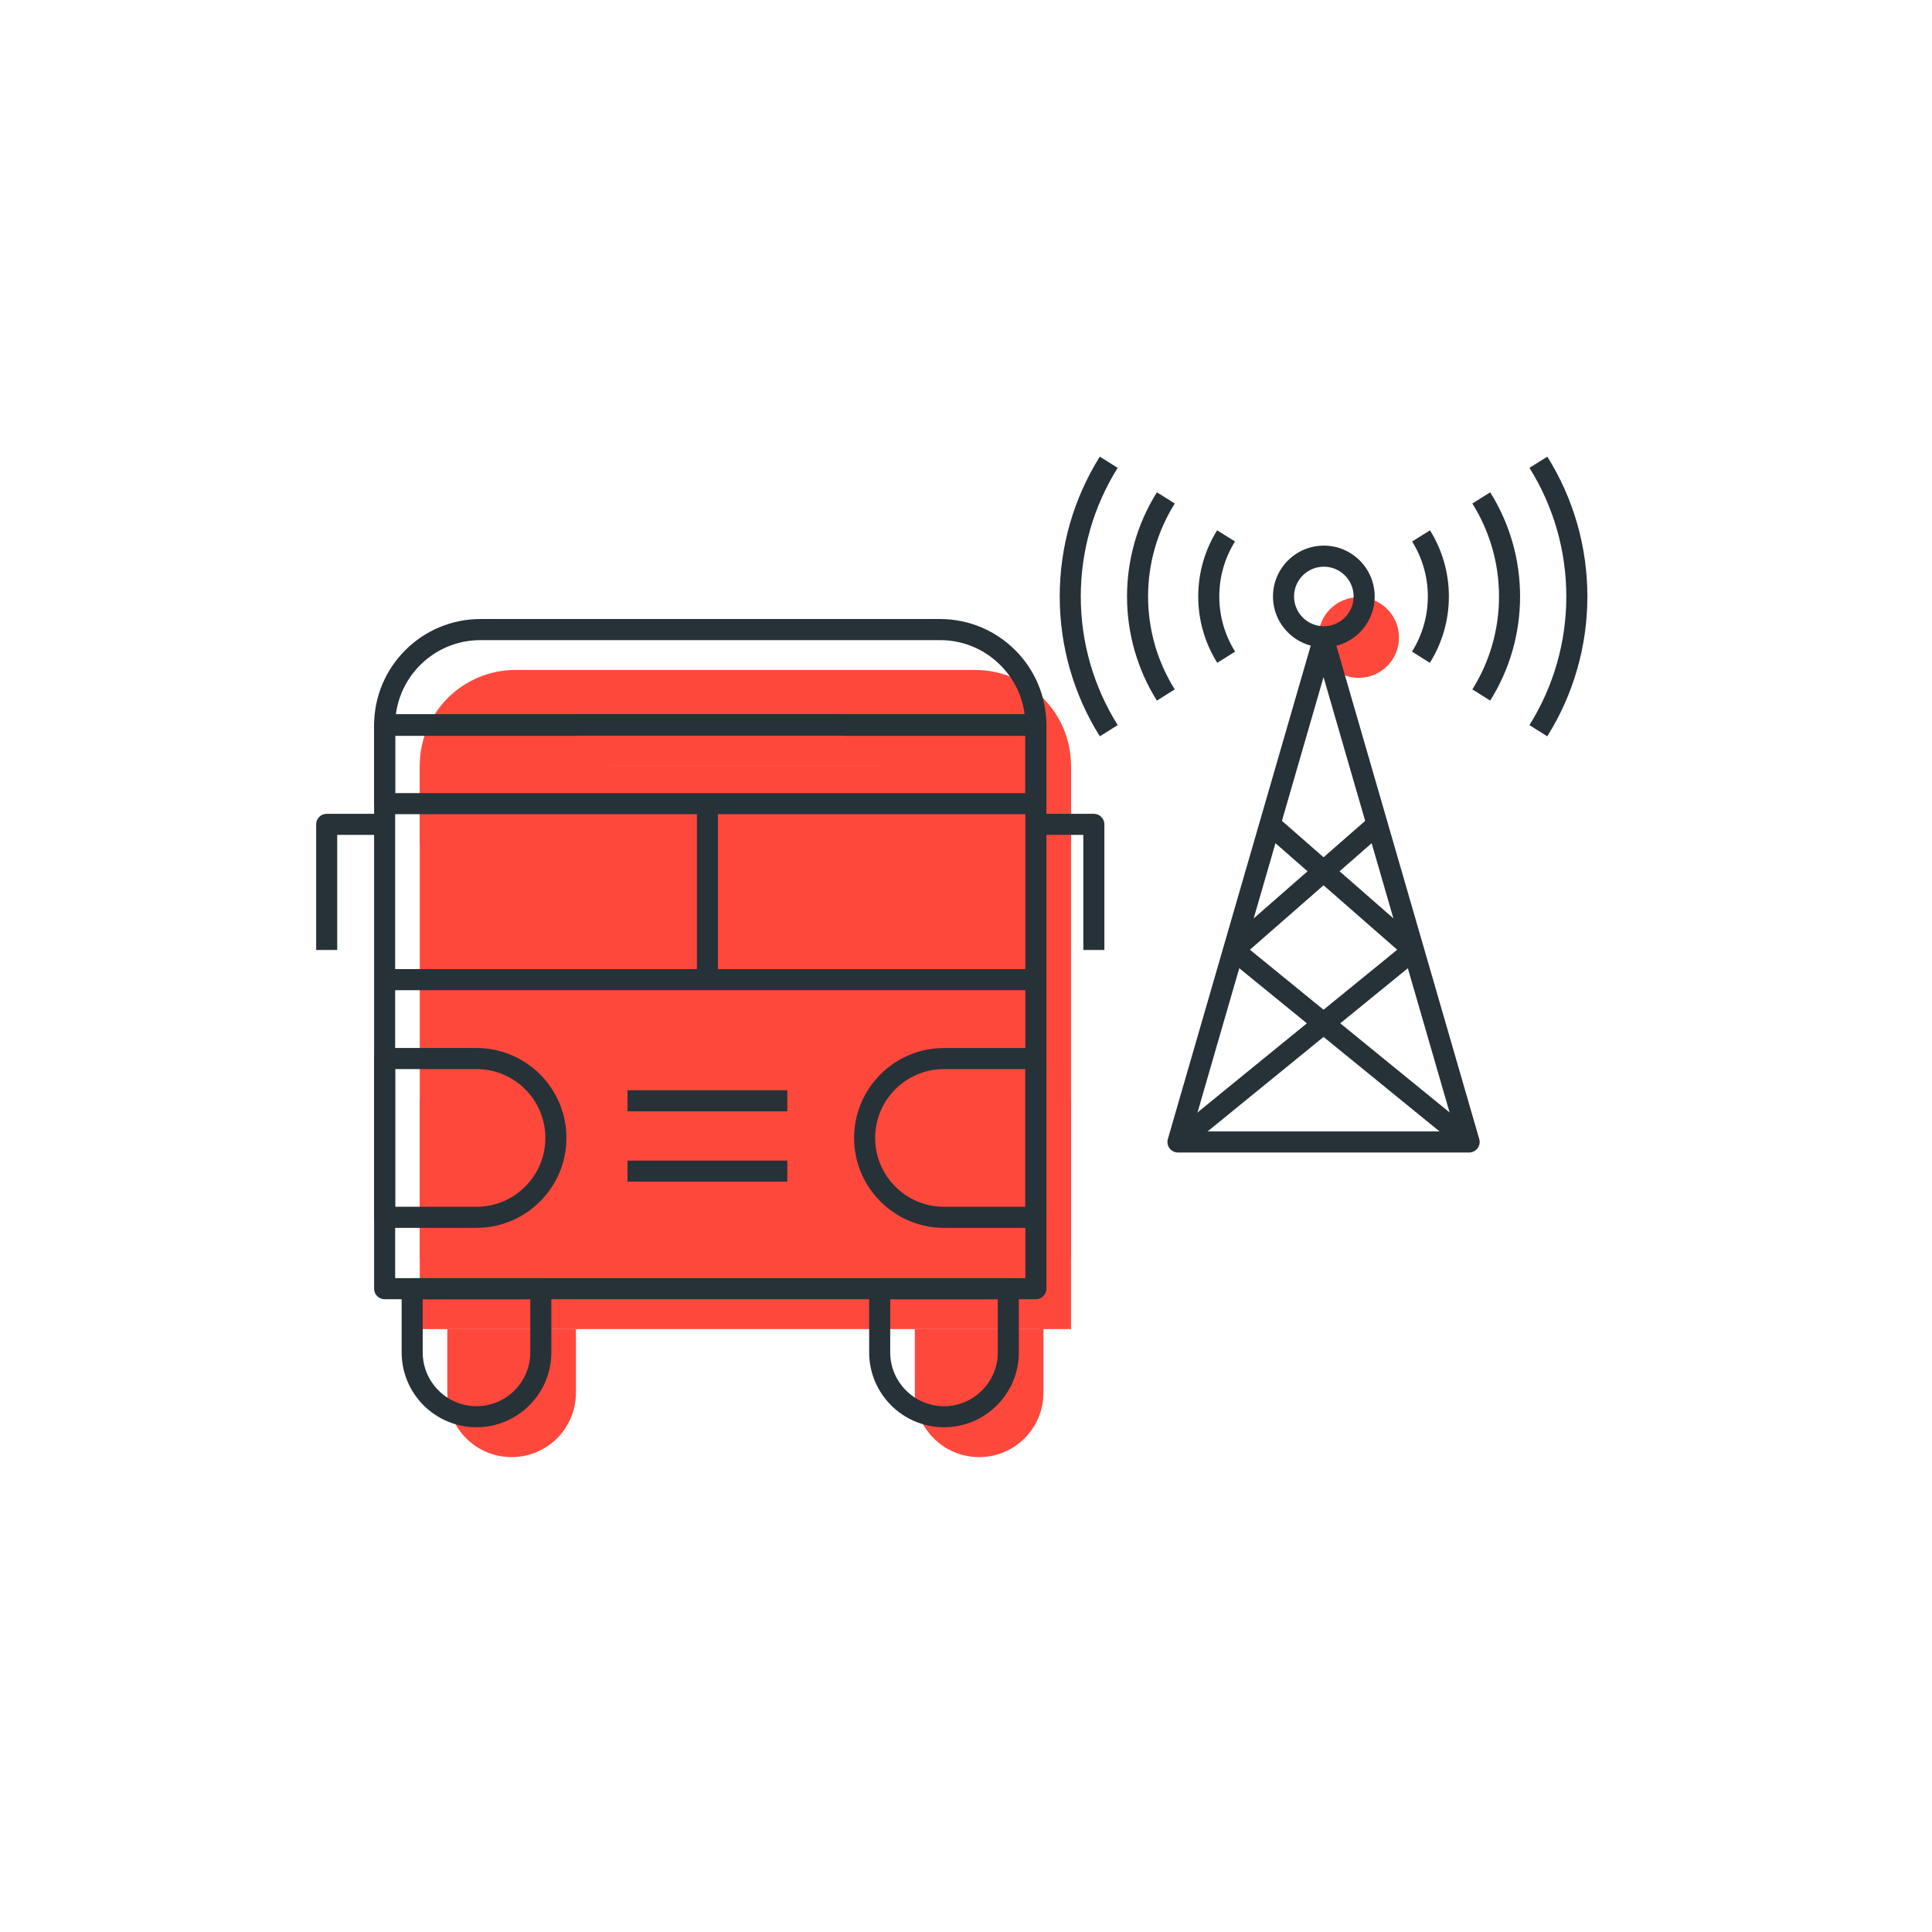
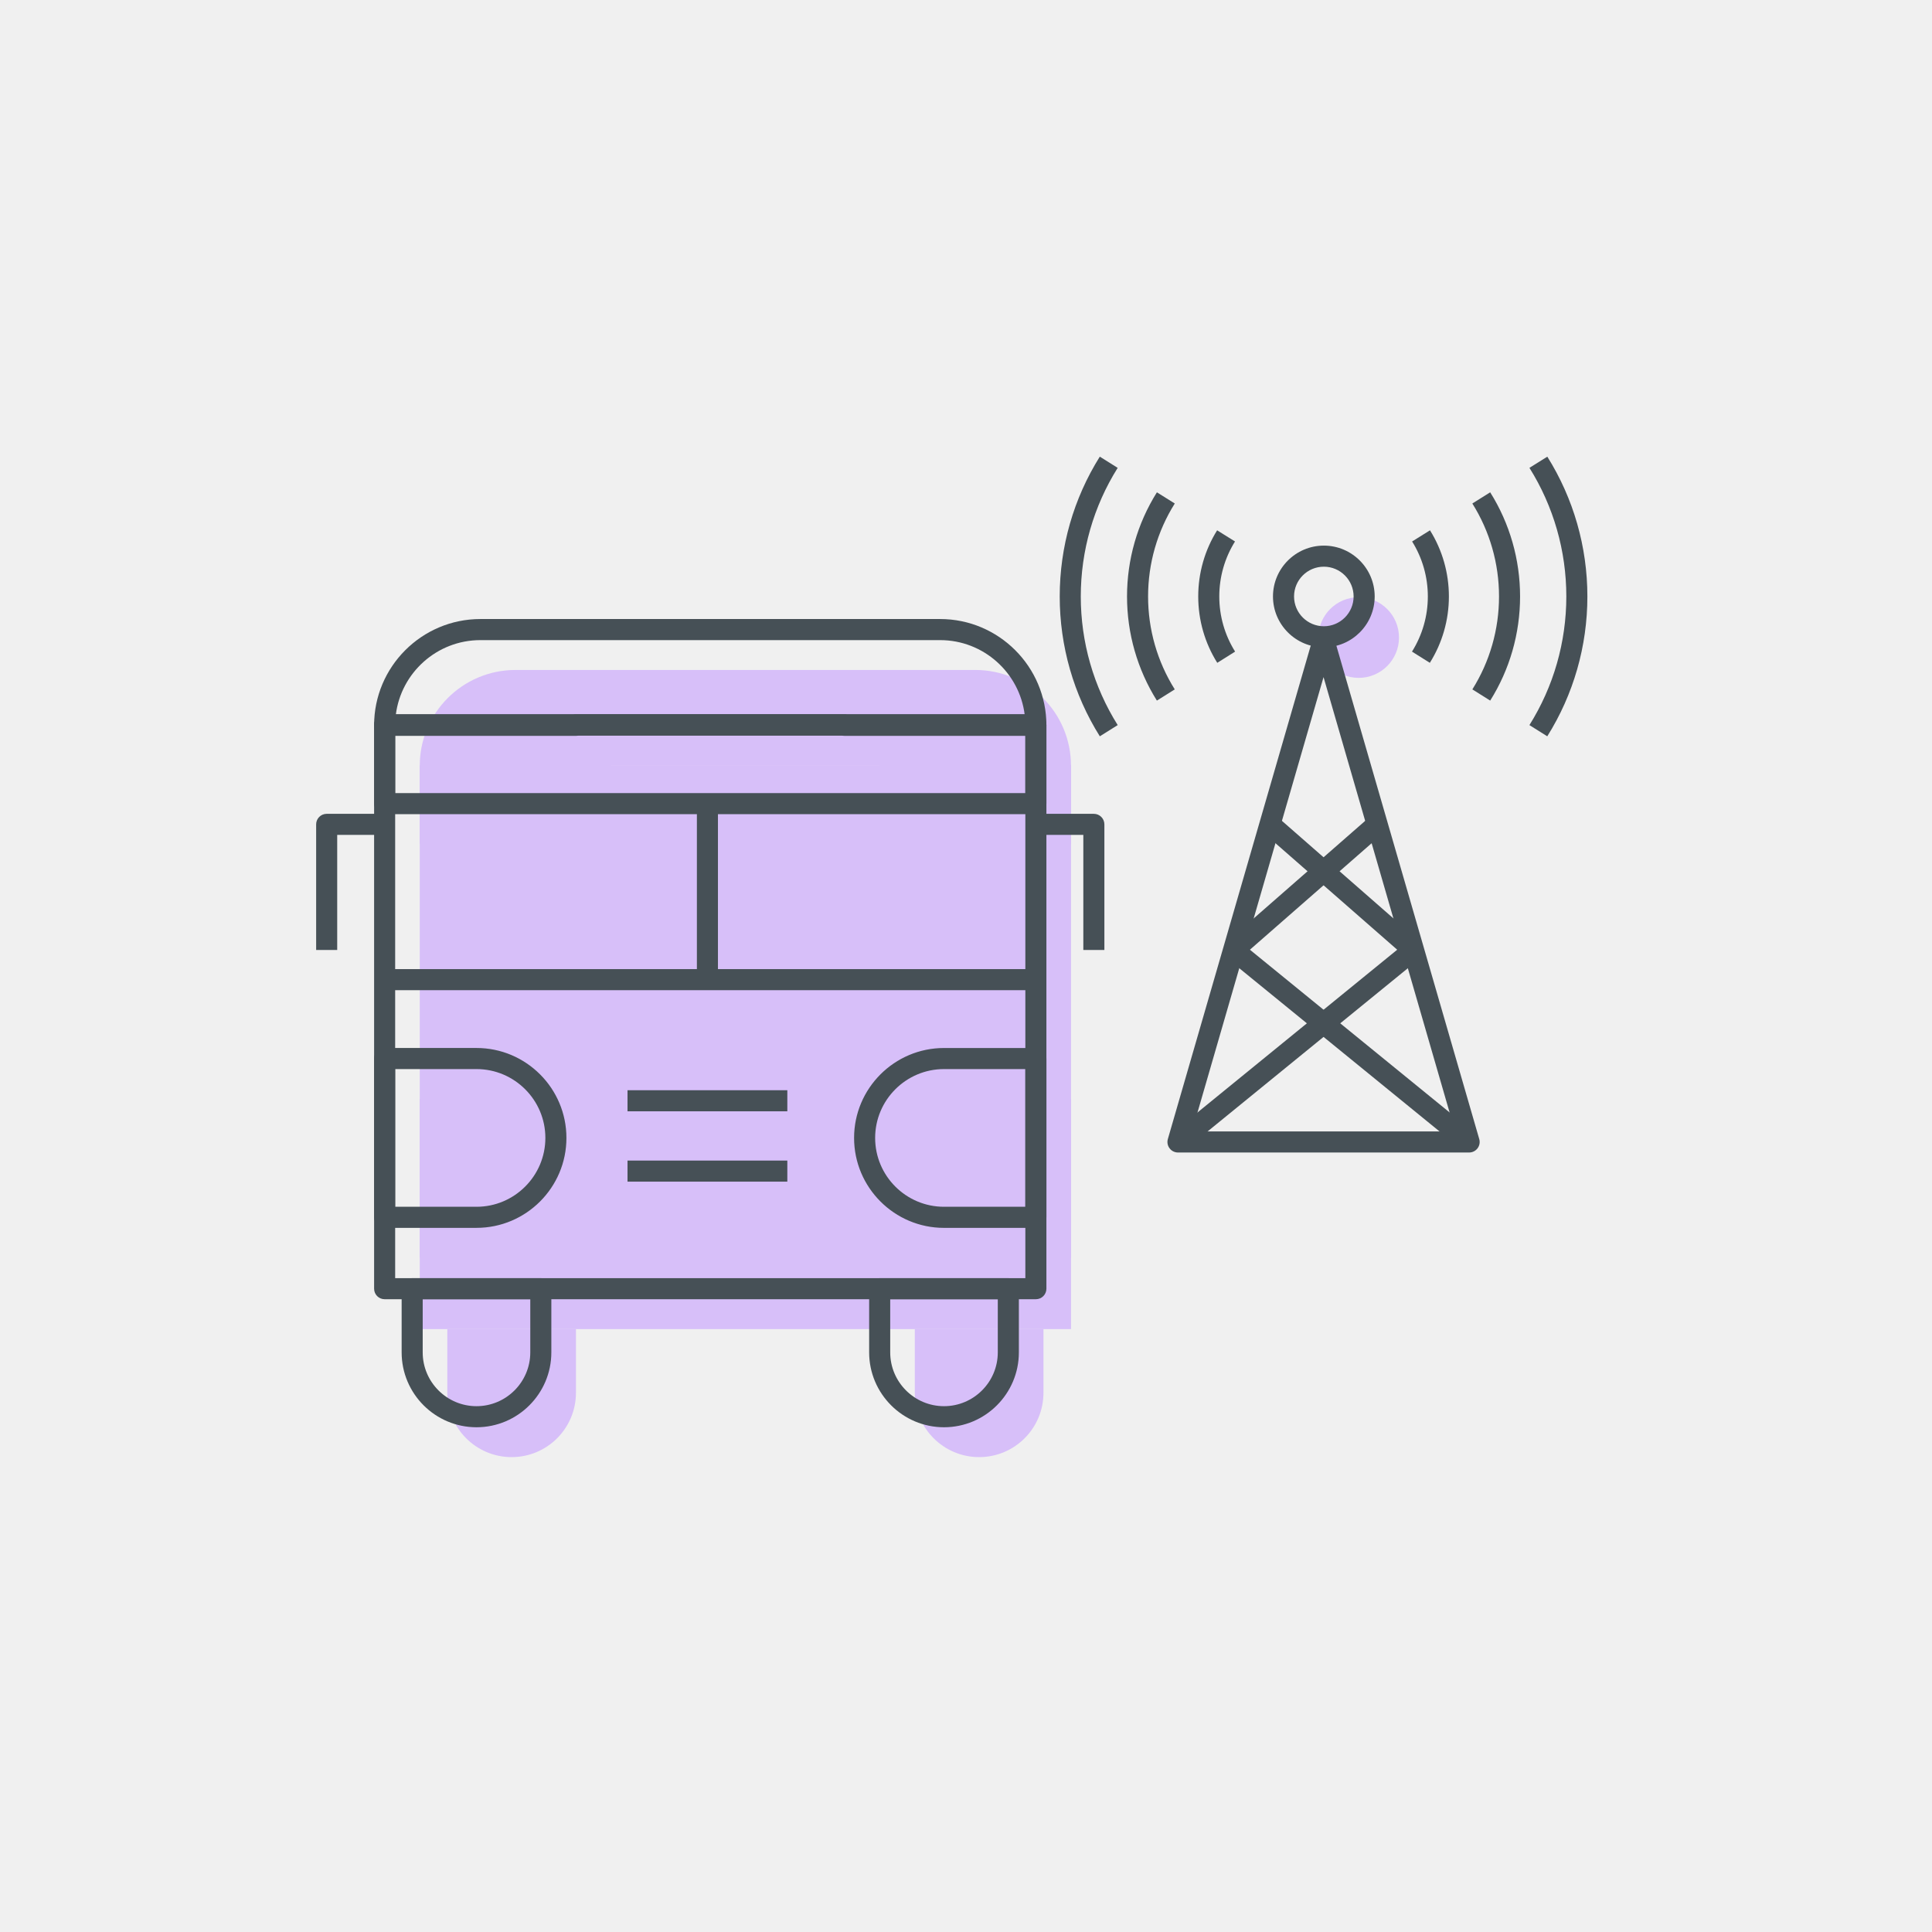
<svg xmlns="http://www.w3.org/2000/svg" width="110" height="110" viewBox="0 0 110 110" fill="none">
  <g id="i-tran">
-     <rect width="110" height="110" fill="white" />
    <g id="Group">
-       <path id="Fill 1" fill-rule="evenodd" clip-rule="evenodd" d="M79.653 36.299C79.653 35.031 78.626 34.004 77.357 34.004C76.09 34.004 75.062 35.031 75.062 36.299C75.062 37.567 76.09 38.595 77.357 38.595C78.626 38.595 79.653 37.567 79.653 36.299Z" fill="#FF483C" />
-       <path id="Fill 3" fill-rule="evenodd" clip-rule="evenodd" d="M23.9 75.673H60.979V43.572H23.9V75.673Z" fill="#FF483C" />
-       <path id="Fill 5" fill-rule="evenodd" clip-rule="evenodd" d="M60.978 43.596C60.978 40.585 58.538 38.145 55.528 38.145H29.351C26.34 38.145 23.899 40.585 23.899 43.596H34.801C34.801 43.588 34.8 43.58 34.8 43.572H50.08C50.08 43.58 50.077 43.588 50.077 43.596H60.978Z" fill="#FF483C" />
-       <path id="Fill 7" fill-rule="evenodd" clip-rule="evenodd" d="M25.468 75.672V79.299C25.468 81.322 27.108 82.962 29.13 82.962C31.153 82.962 32.792 81.322 32.792 79.299V75.672H25.468Z" fill="#FF483C" />
-       <path id="Fill 8" fill-rule="evenodd" clip-rule="evenodd" d="M52.086 75.672V79.299C52.086 81.322 53.726 82.962 55.748 82.962C57.771 82.962 59.41 81.322 59.41 79.299V75.672H52.086Z" fill="#FF483C" />
-       <path id="Fill 9" fill-rule="evenodd" clip-rule="evenodd" d="M29.13 62.569H23.9V71.61H29.13C31.627 71.61 33.651 69.586 33.651 67.09C33.651 64.593 31.627 62.569 29.13 62.569" fill="#FF483C" />
-       <path id="Fill 10" fill-rule="evenodd" clip-rule="evenodd" d="M55.748 62.569H60.978V71.61H55.748C53.251 71.61 51.227 69.586 51.227 67.09C51.227 64.593 53.251 62.569 55.748 62.569" fill="#FF483C" />
-       <path id="Fill 13" fill-rule="evenodd" clip-rule="evenodd" d="M23.902 48.057H60.979V43.572H23.902V48.057Z" fill="#FF483C" />
-       <path id="Fill 15" fill-rule="evenodd" clip-rule="evenodd" d="M22.499 72.772H58.379V41.872H22.499V72.772ZM58.979 73.972H21.899C21.568 73.972 21.3 73.704 21.3 73.372V41.272C21.3 40.94 21.568 40.672 21.899 40.672H58.979C59.31 40.672 59.578 40.94 59.578 41.272V73.372C59.578 73.704 59.31 73.972 58.979 73.972V73.972Z" fill="#263238" />
-       <path id="Fill 16" fill-rule="evenodd" clip-rule="evenodd" d="M48.247 40.696H58.342C58.045 38.303 55.999 36.446 53.527 36.446H27.351C24.879 36.446 22.833 38.303 22.536 40.696H32.638C32.689 40.68 32.744 40.672 32.8 40.672H48.079C48.138 40.672 48.194 40.68 48.247 40.696M58.978 41.896H48.076C48.018 41.896 47.961 41.888 47.908 41.872H32.964C32.912 41.888 32.857 41.896 32.802 41.896H21.899C21.568 41.896 21.3 41.628 21.3 41.296C21.3 37.96 24.014 35.245 27.351 35.245H53.527C56.864 35.245 59.578 37.96 59.578 41.296C59.578 41.628 59.31 41.896 58.978 41.896" fill="#263238" />
-       <path id="Fill 17" fill-rule="evenodd" clip-rule="evenodd" d="M21.9 56.377H58.979V55.177H21.9V56.377Z" fill="#263238" />
-       <path id="Fill 18" fill-rule="evenodd" clip-rule="evenodd" d="M24.067 73.972V77C24.067 78.688 25.441 80.062 27.13 80.062C28.818 80.062 30.192 78.688 30.192 77V73.972H24.067ZM27.13 81.262C24.779 81.262 22.868 79.35 22.868 77V73.372C22.868 73.04 23.136 72.772 23.467 72.772H30.792C31.123 72.772 31.391 73.04 31.391 73.372V77C31.391 79.35 29.48 81.262 27.13 81.262V81.262Z" fill="#263238" />
-       <path id="Fill 19" fill-rule="evenodd" clip-rule="evenodd" d="M50.685 73.972V77C50.685 78.688 52.059 80.062 53.748 80.062C55.437 80.062 56.81 78.688 56.81 77V73.972H50.685ZM53.748 81.262C51.398 81.262 49.486 79.35 49.486 77V73.372C49.486 73.04 49.755 72.772 50.086 72.772H57.41C57.742 72.772 58.01 73.04 58.01 73.372V77C58.01 79.35 56.099 81.262 53.748 81.262V81.262Z" fill="#263238" />
-       <path id="Fill 20" fill-rule="evenodd" clip-rule="evenodd" d="M22.499 68.709H27.13C29.292 68.709 31.051 66.95 31.051 64.789C31.051 62.627 29.292 60.869 27.13 60.869H22.499V68.709ZM27.13 69.909H21.899C21.568 69.909 21.3 69.641 21.3 69.309V60.269C21.3 59.937 21.568 59.668 21.899 59.668H27.13C29.953 59.668 32.25 61.965 32.25 64.789C32.25 67.612 29.953 69.909 27.13 69.909V69.909Z" fill="#263238" />
-       <path id="Fill 21" fill-rule="evenodd" clip-rule="evenodd" d="M53.748 60.869C51.586 60.869 49.827 62.627 49.827 64.789C49.827 66.951 51.586 68.709 53.748 68.709H58.379V60.869H53.748ZM58.978 69.91H53.748C50.925 69.91 48.628 67.612 48.628 64.789C48.628 61.966 50.925 59.669 53.748 59.669H58.978C59.31 59.669 59.578 59.937 59.578 60.269V69.309C59.578 69.641 59.31 69.91 58.978 69.91V69.91Z" fill="#263238" />
-       <path id="Fill 22" fill-rule="evenodd" clip-rule="evenodd" d="M35.728 63.273H44.827V62.073H35.728V63.273Z" fill="#263238" />
-       <path id="Fill 23" fill-rule="evenodd" clip-rule="evenodd" d="M35.728 67.278H44.827V66.078H35.728V67.278Z" fill="#263238" />
-       <path id="Fill 24" fill-rule="evenodd" clip-rule="evenodd" d="M62.879 54.089H61.68V47.536H58.979V46.336H62.279C62.61 46.336 62.879 46.605 62.879 46.936V54.089Z" fill="#263238" />
-       <path id="Fill 25" fill-rule="evenodd" clip-rule="evenodd" d="M19.199 54.089H18V46.936C18 46.605 18.268 46.336 18.599 46.336H21.899V47.536H19.199V54.089Z" fill="#263238" />
-       <path id="Fill 26" fill-rule="evenodd" clip-rule="evenodd" d="M22.501 45.157H58.379V41.872H22.501V45.157ZM58.979 46.357H21.901C21.57 46.357 21.302 46.088 21.302 45.757V41.272C21.302 40.94 21.57 40.672 21.901 40.672H58.979C59.31 40.672 59.578 40.94 59.578 41.272V45.757C59.578 46.088 59.31 46.357 58.979 46.357V46.357Z" fill="#263238" />
-       <path id="Fill 27" fill-rule="evenodd" clip-rule="evenodd" d="M39.678 55.777H40.877V45.756H39.678V55.777Z" fill="#263238" />
-       <path id="Fill 28" fill-rule="evenodd" clip-rule="evenodd" d="M67.868 64.419H82.847L75.357 38.552L67.868 64.419ZM83.646 65.619H67.069C66.881 65.619 66.703 65.53 66.59 65.379C66.476 65.229 66.44 65.033 66.493 64.852L74.781 36.228C74.855 35.971 75.09 35.794 75.357 35.794C75.625 35.794 75.859 35.971 75.933 36.228L84.222 64.852C84.275 65.033 84.239 65.229 84.126 65.379C84.013 65.53 83.835 65.619 83.646 65.619V65.619Z" fill="#263238" />
-       <path id="Fill 29" fill-rule="evenodd" clip-rule="evenodd" d="M75.374 32.265C74.438 32.265 73.678 33.025 73.678 33.96C73.678 34.895 74.438 35.656 75.374 35.656C76.309 35.656 77.069 34.895 77.069 33.96C77.069 33.025 76.309 32.265 75.374 32.265M75.374 36.856C73.777 36.856 72.478 35.557 72.478 33.96C72.478 32.364 73.777 31.065 75.374 31.065C76.971 31.065 78.269 32.364 78.269 33.96C78.269 35.557 76.971 36.856 75.374 36.856" fill="#263238" />
-       <path id="Fill 30" fill-rule="evenodd" clip-rule="evenodd" d="M81.409 37.738L80.393 37.1C80.982 36.16 81.295 35.074 81.295 33.96C81.295 32.85 80.985 31.767 80.4 30.829L81.418 30.194C82.122 31.323 82.494 32.625 82.494 33.96C82.494 35.3 82.119 36.607 81.409 37.738" fill="#263238" />
-       <path id="Fill 31" fill-rule="evenodd" clip-rule="evenodd" d="M84.846 39.889L83.83 39.251C84.823 37.669 85.348 35.84 85.348 33.96C85.348 32.081 84.823 30.251 83.829 28.667L84.845 28.03C85.959 29.805 86.547 31.855 86.547 33.96C86.547 36.066 85.959 38.116 84.846 39.889" fill="#263238" />
-       <path id="Fill 32" fill-rule="evenodd" clip-rule="evenodd" d="M88.095 41.922L87.079 41.284C88.453 39.093 89.18 36.561 89.18 33.96C89.18 31.361 88.453 28.829 87.08 26.637L88.098 26.001C89.59 28.383 90.379 31.135 90.379 33.96C90.379 36.787 89.59 39.54 88.095 41.922" fill="#263238" />
-       <path id="Fill 33" fill-rule="evenodd" clip-rule="evenodd" d="M69.306 37.738C68.596 36.608 68.222 35.301 68.222 33.96C68.222 32.623 68.594 31.321 69.298 30.194L70.316 30.829C69.731 31.766 69.421 32.848 69.421 33.96C69.421 35.075 69.733 36.161 70.322 37.1L69.306 37.738Z" fill="#263238" />
-       <path id="Fill 34" fill-rule="evenodd" clip-rule="evenodd" d="M65.868 39.889C64.756 38.114 64.168 36.064 64.168 33.96C64.168 31.857 64.756 29.806 65.869 28.03L66.887 28.667C65.892 30.252 65.367 32.082 65.367 33.96C65.367 35.838 65.892 37.668 66.886 39.251L65.868 39.889Z" fill="#263238" />
-       <path id="Fill 35" fill-rule="evenodd" clip-rule="evenodd" d="M62.619 41.922C61.125 39.538 60.336 36.785 60.336 33.96C60.336 31.135 61.125 28.382 62.618 26L63.636 26.638C62.262 28.829 61.535 31.36 61.535 33.96C61.535 36.559 62.262 39.092 63.637 41.284L62.619 41.922Z" fill="#263238" />
-       <path id="Fill 36" fill-rule="evenodd" clip-rule="evenodd" d="M83.268 65.484L69.856 54.554L70.614 53.624L84.026 64.553L83.268 65.484Z" fill="#263238" />
-       <path id="Fill 37" fill-rule="evenodd" clip-rule="evenodd" d="M70.63 54.541L69.839 53.638L78.015 46.485L78.806 47.388L70.63 54.541Z" fill="#263238" />
-       <path id="Fill 38" fill-rule="evenodd" clip-rule="evenodd" d="M67.448 65.484L66.69 64.553L80.102 53.624L80.86 54.554L67.448 65.484Z" fill="#263238" />
-       <path id="Fill 39" fill-rule="evenodd" clip-rule="evenodd" d="M80.086 54.541L71.91 47.388L72.701 46.485L80.877 53.638L80.086 54.541Z" fill="#263238" />
+       <path id="Fill 1" fill-rule="evenodd" clip-rule="evenodd" d="M79.653 36.299C79.653 35.031 78.626 34.004 77.357 34.004C76.09 34.004 75.062 35.031 75.062 36.299C75.062 37.567 76.09 38.595 77.357 38.595C78.626 38.595 79.653 37.567 79.653 36.299Z" fill="#D7BFF9" />
+       <path id="Fill 3" fill-rule="evenodd" clip-rule="evenodd" d="M23.9 75.673H60.979V43.572H23.9V75.673Z" fill="#D7BFF9" />
+       <path id="Fill 5" fill-rule="evenodd" clip-rule="evenodd" d="M60.978 43.596C60.978 40.585 58.538 38.145 55.528 38.145H29.351C26.34 38.145 23.899 40.585 23.899 43.596H34.801C34.801 43.588 34.8 43.58 34.8 43.572H50.08C50.08 43.58 50.077 43.588 50.077 43.596H60.978Z" fill="#D7BFF9" />
+       <path id="Fill 7" fill-rule="evenodd" clip-rule="evenodd" d="M25.468 75.672V79.299C25.468 81.322 27.108 82.962 29.13 82.962C31.153 82.962 32.792 81.322 32.792 79.299V75.672H25.468Z" fill="#D7BFF9" />
+       <path id="Fill 8" fill-rule="evenodd" clip-rule="evenodd" d="M52.086 75.672V79.299C52.086 81.322 53.726 82.962 55.748 82.962C57.771 82.962 59.41 81.322 59.41 79.299V75.672H52.086Z" fill="#D7BFF9" />
+       <path id="Fill 9" fill-rule="evenodd" clip-rule="evenodd" d="M29.13 62.569H23.9V71.61H29.13C31.627 71.61 33.651 69.586 33.651 67.09C33.651 64.593 31.627 62.569 29.13 62.569Z" fill="#D7BFF9" />
+       <path id="Fill 10" fill-rule="evenodd" clip-rule="evenodd" d="M55.748 62.569H60.978V71.61H55.748C53.251 71.61 51.227 69.586 51.227 67.09C51.227 64.593 53.251 62.569 55.748 62.569Z" fill="#D7BFF9" />
+       <path id="Fill 13" fill-rule="evenodd" clip-rule="evenodd" d="M23.902 48.057H60.979V43.572H23.902V48.057Z" fill="#D7BFF9" />
+       <path id="Fill 15" fill-rule="evenodd" clip-rule="evenodd" d="M22.499 72.772H58.379V41.872H22.499V72.772ZM58.979 73.972H21.899C21.568 73.972 21.3 73.704 21.3 73.372V41.272C21.3 40.94 21.568 40.672 21.899 40.672H58.979C59.31 40.672 59.578 40.94 59.578 41.272V73.372C59.578 73.704 59.31 73.972 58.979 73.972Z" fill="#465056" />
+       <path id="Fill 16" fill-rule="evenodd" clip-rule="evenodd" d="M48.247 40.696H58.342C58.045 38.303 55.999 36.446 53.527 36.446H27.351C24.879 36.446 22.833 38.303 22.536 40.696H32.638C32.689 40.68 32.744 40.672 32.8 40.672H48.079C48.138 40.672 48.194 40.68 48.247 40.696ZM58.978 41.896H48.076C48.018 41.896 47.961 41.888 47.908 41.872H32.964C32.912 41.888 32.857 41.896 32.802 41.896H21.899C21.568 41.896 21.3 41.628 21.3 41.296C21.3 37.96 24.014 35.245 27.351 35.245H53.527C56.864 35.245 59.578 37.96 59.578 41.296C59.578 41.628 59.31 41.896 58.978 41.896Z" fill="#465056" />
+       <path id="Fill 17" fill-rule="evenodd" clip-rule="evenodd" d="M21.9 56.377H58.979V55.177H21.9V56.377Z" fill="#465056" />
+       <path id="Fill 18" fill-rule="evenodd" clip-rule="evenodd" d="M24.067 73.972V77C24.067 78.688 25.441 80.062 27.13 80.062C28.818 80.062 30.192 78.688 30.192 77V73.972H24.067ZM27.13 81.262C24.779 81.262 22.868 79.35 22.868 77V73.372C22.868 73.04 23.136 72.772 23.467 72.772H30.792C31.123 72.772 31.391 73.04 31.391 73.372V77C31.391 79.35 29.48 81.262 27.13 81.262Z" fill="#465056" />
+       <path id="Fill 19" fill-rule="evenodd" clip-rule="evenodd" d="M50.685 73.972V77C50.685 78.688 52.059 80.062 53.748 80.062C55.437 80.062 56.81 78.688 56.81 77V73.972H50.685ZM53.748 81.262C51.398 81.262 49.486 79.35 49.486 77V73.372C49.486 73.04 49.755 72.772 50.086 72.772H57.41C57.742 72.772 58.01 73.04 58.01 73.372V77C58.01 79.35 56.099 81.262 53.748 81.262Z" fill="#465056" />
+       <path id="Fill 20" fill-rule="evenodd" clip-rule="evenodd" d="M22.499 68.709H27.13C29.292 68.709 31.051 66.95 31.051 64.789C31.051 62.627 29.292 60.869 27.13 60.869H22.499V68.709ZM27.13 69.909H21.899C21.568 69.909 21.3 69.641 21.3 69.309V60.269C21.3 59.937 21.568 59.668 21.899 59.668H27.13C29.953 59.668 32.25 61.965 32.25 64.789C32.25 67.612 29.953 69.909 27.13 69.909Z" fill="#465056" />
+       <path id="Fill 21" fill-rule="evenodd" clip-rule="evenodd" d="M53.748 60.869C51.586 60.869 49.827 62.627 49.827 64.789C49.827 66.951 51.586 68.709 53.748 68.709H58.379V60.869H53.748ZM58.978 69.91H53.748C50.925 69.91 48.628 67.612 48.628 64.789C48.628 61.966 50.925 59.669 53.748 59.669H58.978C59.31 59.669 59.578 59.937 59.578 60.269V69.309C59.578 69.641 59.31 69.91 58.978 69.91Z" fill="#465056" />
+       <path id="Fill 22" fill-rule="evenodd" clip-rule="evenodd" d="M35.728 63.273H44.827V62.073H35.728V63.273Z" fill="#465056" />
+       <path id="Fill 23" fill-rule="evenodd" clip-rule="evenodd" d="M35.728 67.278H44.827V66.078H35.728V67.278Z" fill="#465056" />
+       <path id="Fill 24" fill-rule="evenodd" clip-rule="evenodd" d="M62.879 54.089H61.68V47.536H58.979V46.336H62.279C62.61 46.336 62.879 46.605 62.879 46.936V54.089Z" fill="#465056" />
+       <path id="Fill 25" fill-rule="evenodd" clip-rule="evenodd" d="M19.199 54.089H18V46.936C18 46.605 18.268 46.336 18.599 46.336H21.899V47.536H19.199V54.089Z" fill="#465056" />
+       <path id="Fill 26" fill-rule="evenodd" clip-rule="evenodd" d="M22.501 45.157H58.379V41.872H22.501V45.157ZM58.979 46.357H21.901C21.57 46.357 21.302 46.088 21.302 45.757V41.272C21.302 40.94 21.57 40.672 21.901 40.672H58.979C59.31 40.672 59.578 40.94 59.578 41.272V45.757C59.578 46.088 59.31 46.357 58.979 46.357Z" fill="#465056" />
+       <path id="Fill 27" fill-rule="evenodd" clip-rule="evenodd" d="M39.678 55.777H40.877V45.756H39.678V55.777Z" fill="#465056" />
+       <path id="Fill 28" fill-rule="evenodd" clip-rule="evenodd" d="M67.868 64.419H82.847L75.357 38.552L67.868 64.419ZM83.646 65.619H67.069C66.881 65.619 66.703 65.53 66.59 65.379C66.476 65.229 66.44 65.033 66.493 64.852L74.781 36.228C74.855 35.971 75.09 35.794 75.357 35.794C75.625 35.794 75.859 35.971 75.933 36.228L84.222 64.852C84.275 65.033 84.239 65.229 84.126 65.379C84.013 65.53 83.835 65.619 83.646 65.619Z" fill="#465056" />
+       <path id="Fill 29" fill-rule="evenodd" clip-rule="evenodd" d="M75.374 32.265C74.438 32.265 73.678 33.025 73.678 33.96C73.678 34.895 74.438 35.656 75.374 35.656C76.309 35.656 77.069 34.895 77.069 33.96C77.069 33.025 76.309 32.265 75.374 32.265ZM75.374 36.856C73.777 36.856 72.478 35.557 72.478 33.96C72.478 32.364 73.777 31.065 75.374 31.065C76.971 31.065 78.269 32.364 78.269 33.96C78.269 35.557 76.971 36.856 75.374 36.856Z" fill="#465056" />
+       <path id="Fill 30" fill-rule="evenodd" clip-rule="evenodd" d="M81.409 37.738L80.393 37.1C80.982 36.16 81.295 35.074 81.295 33.96C81.295 32.85 80.985 31.767 80.4 30.829L81.418 30.194C82.122 31.323 82.494 32.625 82.494 33.96C82.494 35.3 82.119 36.607 81.409 37.738Z" fill="#465056" />
+       <path id="Fill 31" fill-rule="evenodd" clip-rule="evenodd" d="M84.846 39.889L83.83 39.251C84.823 37.669 85.348 35.84 85.348 33.96C85.348 32.081 84.823 30.251 83.829 28.667L84.845 28.03C85.959 29.805 86.547 31.855 86.547 33.96C86.547 36.066 85.959 38.116 84.846 39.889Z" fill="#465056" />
+       <path id="Fill 32" fill-rule="evenodd" clip-rule="evenodd" d="M88.095 41.922L87.079 41.284C88.453 39.093 89.18 36.561 89.18 33.96C89.18 31.361 88.453 28.829 87.08 26.637L88.098 26.001C89.59 28.383 90.379 31.135 90.379 33.96C90.379 36.787 89.59 39.54 88.095 41.922Z" fill="#465056" />
+       <path id="Fill 33" fill-rule="evenodd" clip-rule="evenodd" d="M69.306 37.738C68.596 36.608 68.222 35.301 68.222 33.96C68.222 32.623 68.594 31.321 69.298 30.194L70.316 30.829C69.731 31.766 69.421 32.848 69.421 33.96C69.421 35.075 69.733 36.161 70.322 37.1L69.306 37.738Z" fill="#465056" />
+       <path id="Fill 34" fill-rule="evenodd" clip-rule="evenodd" d="M65.868 39.889C64.756 38.114 64.168 36.064 64.168 33.96C64.168 31.857 64.756 29.806 65.869 28.03L66.887 28.667C65.892 30.252 65.367 32.082 65.367 33.96C65.367 35.838 65.892 37.668 66.886 39.251L65.868 39.889Z" fill="#465056" />
+       <path id="Fill 35" fill-rule="evenodd" clip-rule="evenodd" d="M62.619 41.922C61.125 39.538 60.336 36.785 60.336 33.96C60.336 31.135 61.125 28.382 62.618 26L63.636 26.638C62.262 28.829 61.535 31.36 61.535 33.96C61.535 36.559 62.262 39.092 63.637 41.284L62.619 41.922Z" fill="#465056" />
+       <path id="Fill 36" fill-rule="evenodd" clip-rule="evenodd" d="M83.268 65.484L69.856 54.554L70.614 53.624L84.026 64.553L83.268 65.484Z" fill="#465056" />
+       <path id="Fill 37" fill-rule="evenodd" clip-rule="evenodd" d="M70.63 54.541L69.839 53.638L78.015 46.485L78.806 47.388L70.63 54.541Z" fill="#465056" />
+       <path id="Fill 38" fill-rule="evenodd" clip-rule="evenodd" d="M67.448 65.484L66.69 64.553L80.102 53.624L80.86 54.554L67.448 65.484Z" fill="#465056" />
+       <path id="Fill 39" fill-rule="evenodd" clip-rule="evenodd" d="M80.086 54.541L71.91 47.388L72.701 46.485L80.877 53.638L80.086 54.541Z" fill="#465056" />
    </g>
  </g>
</svg>
